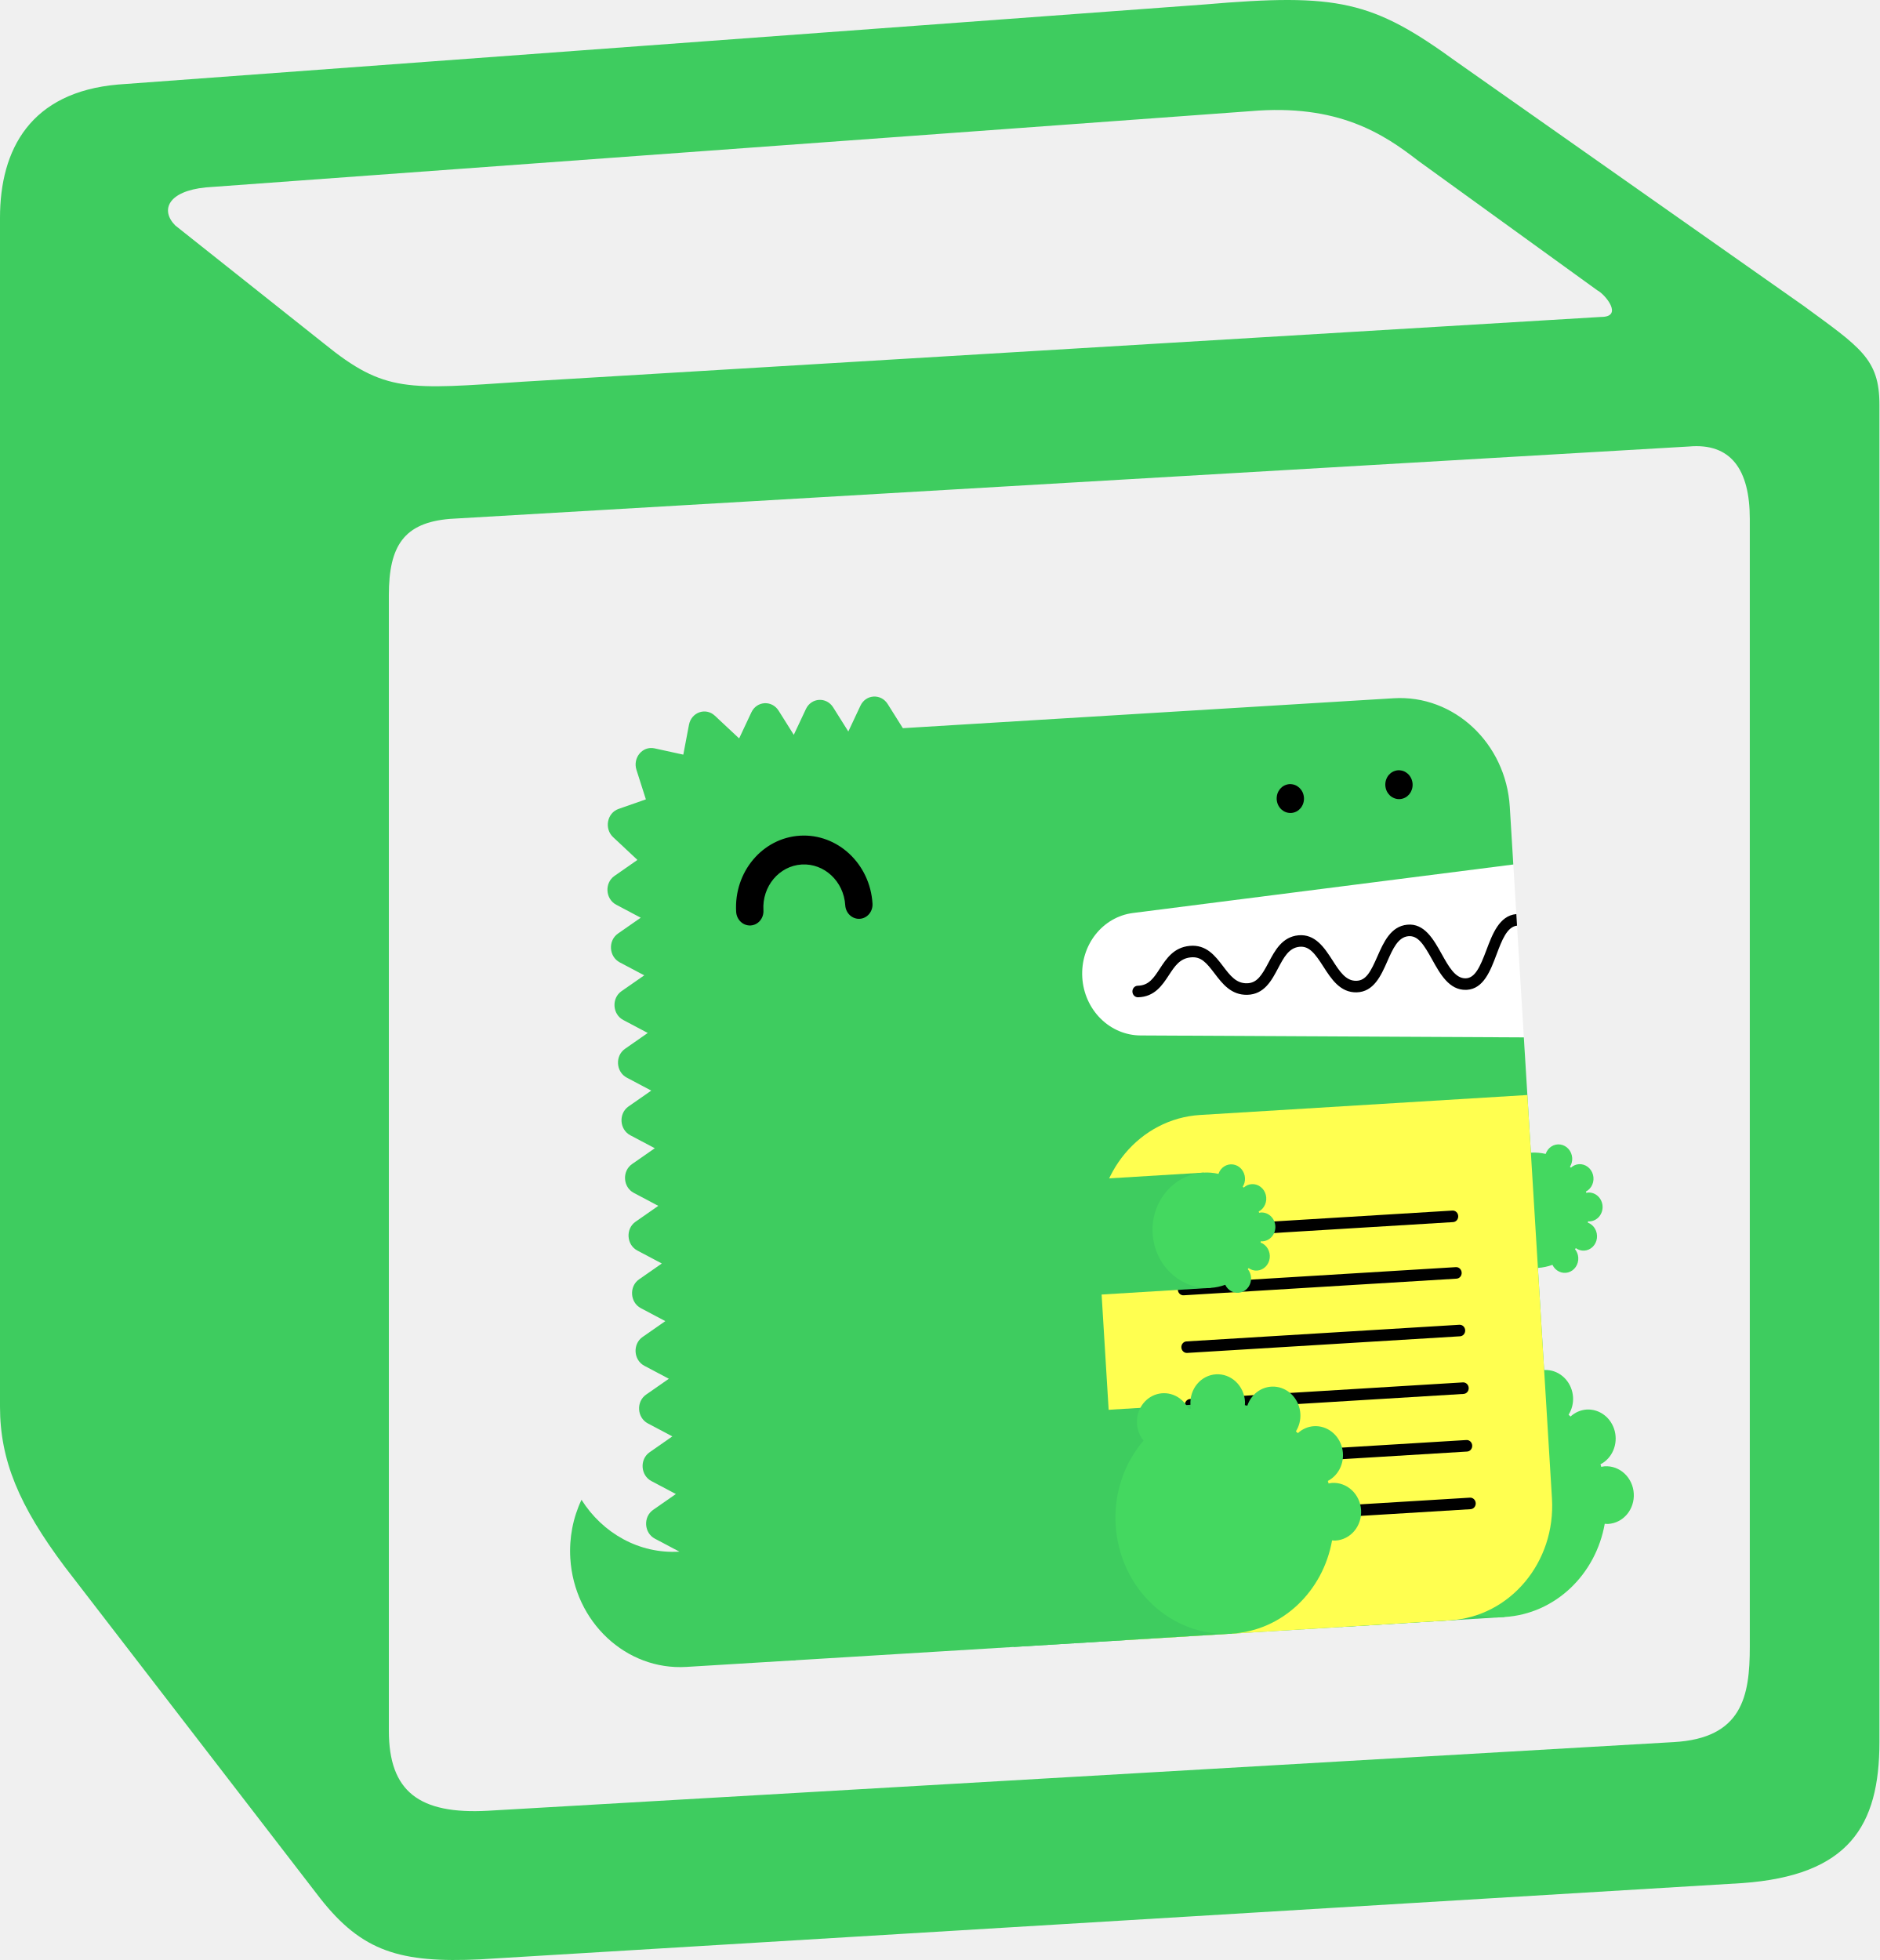
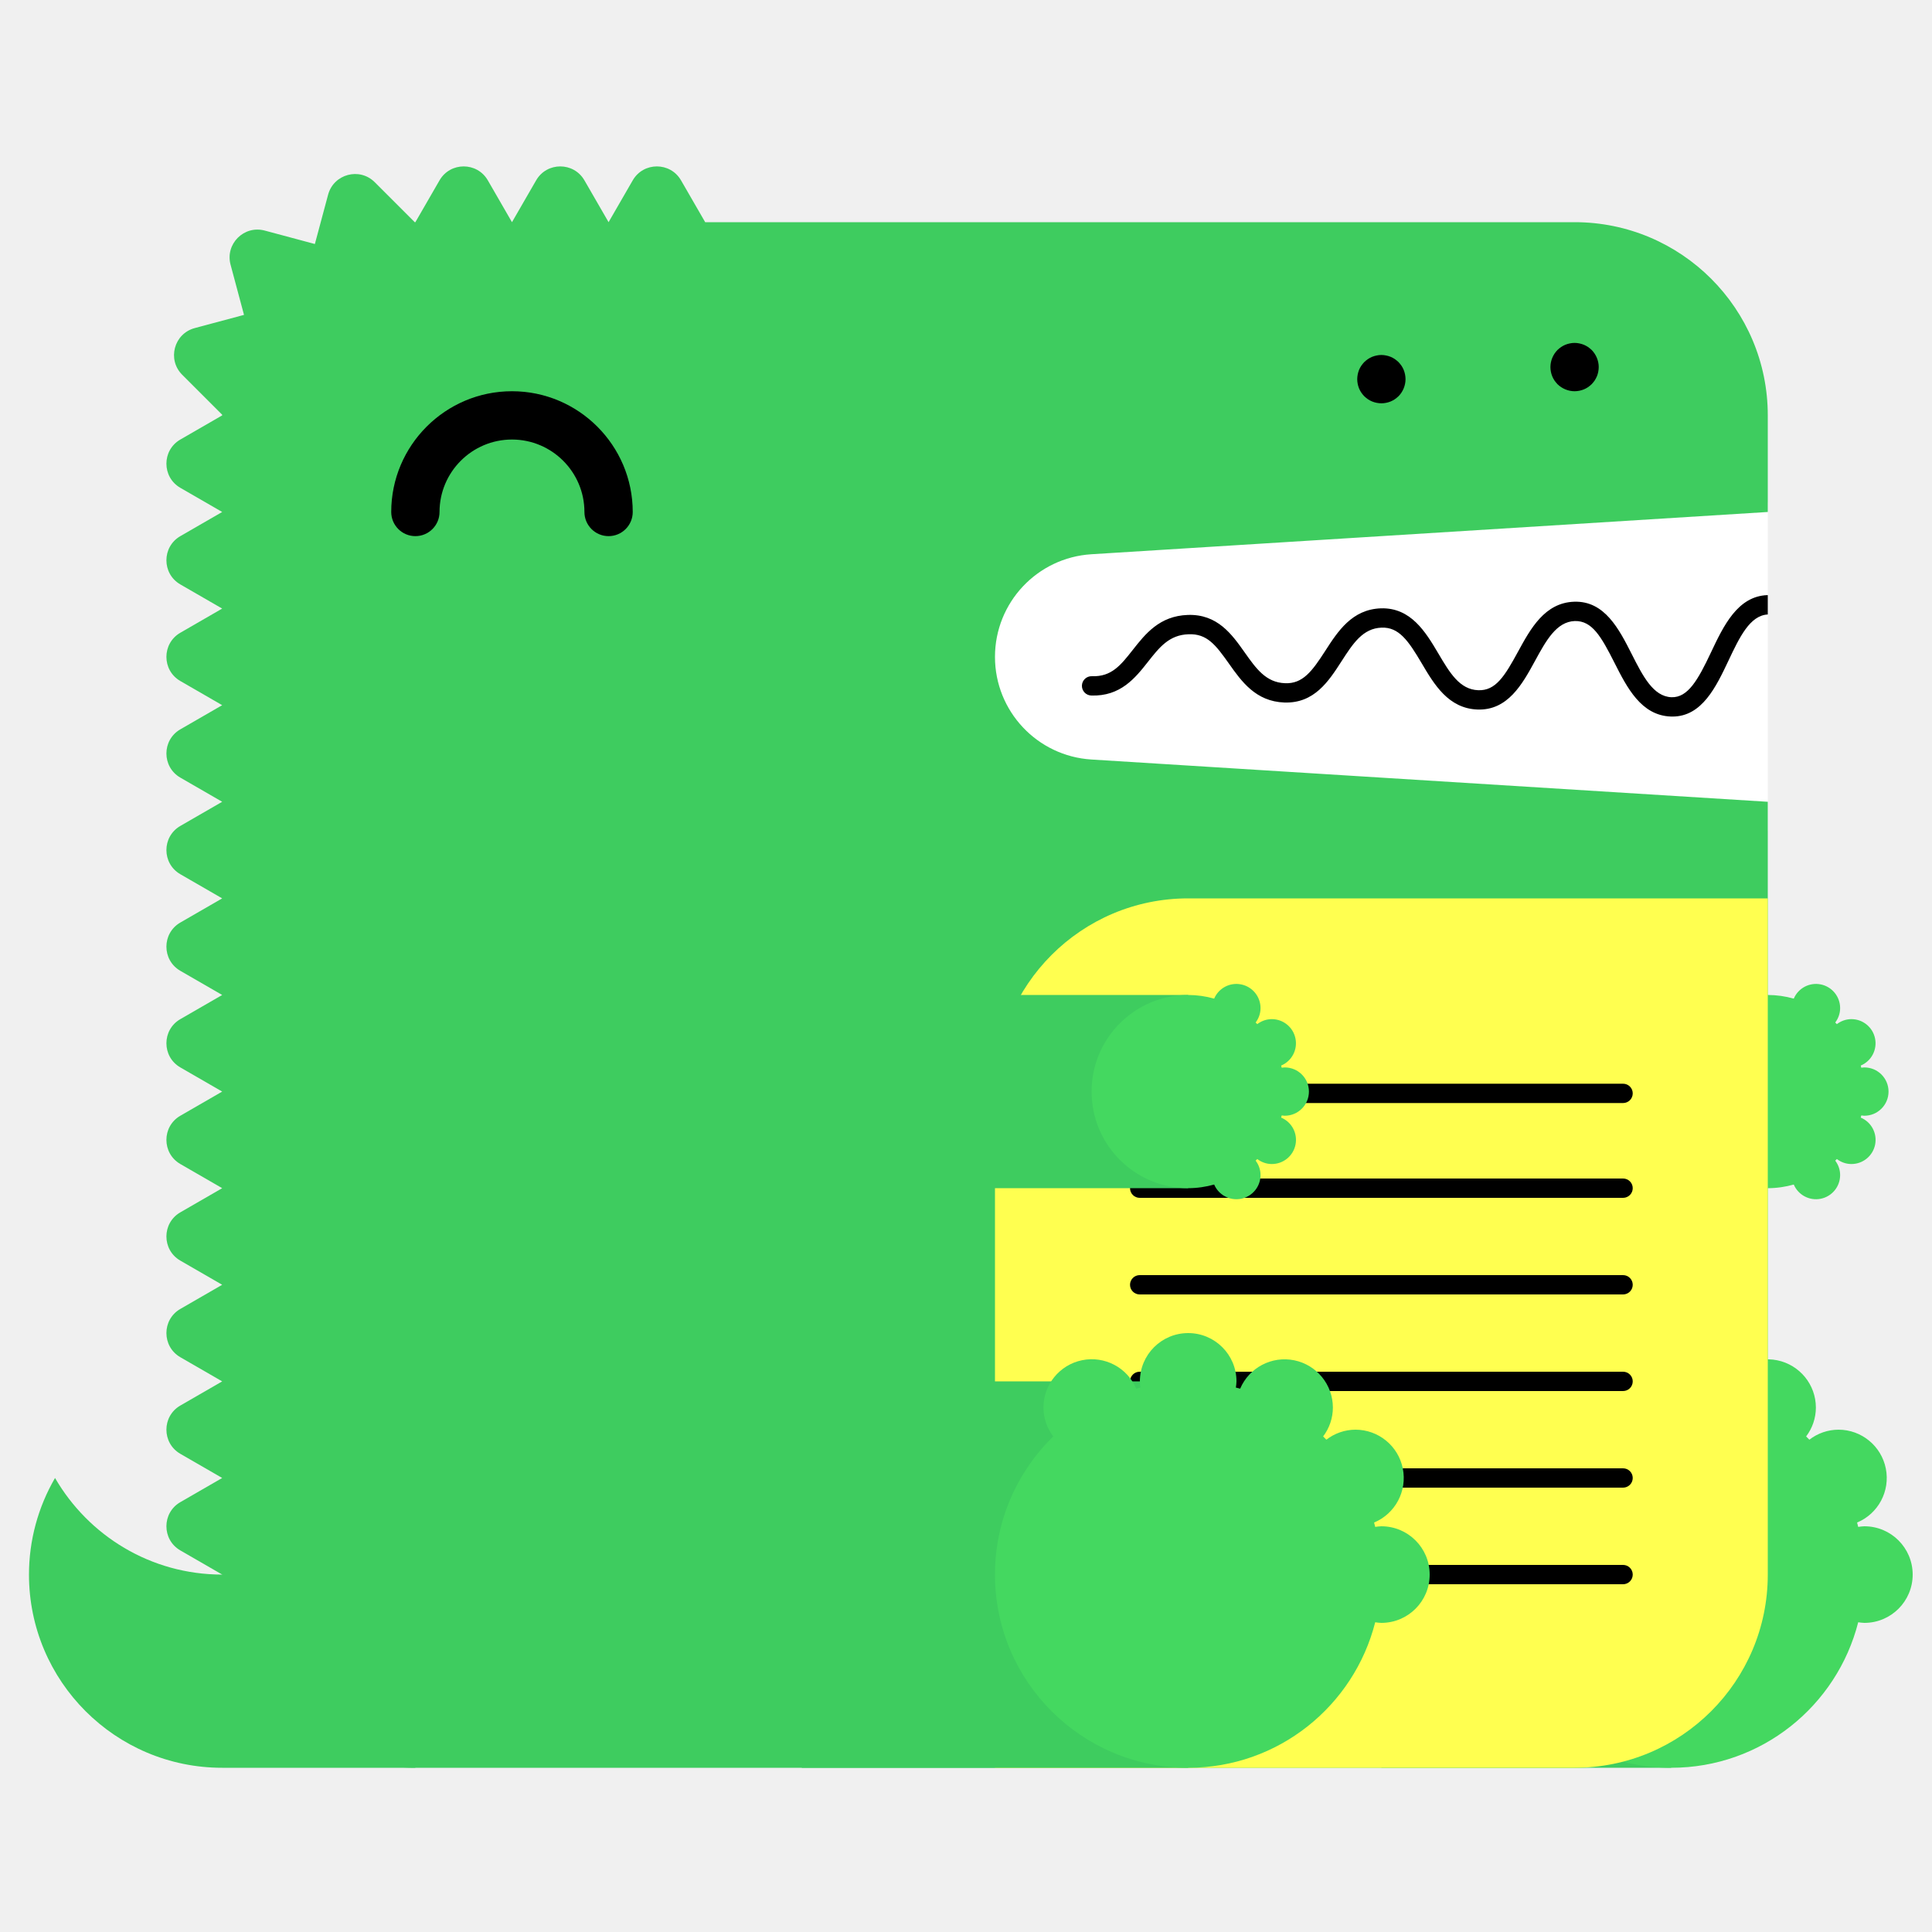
- <svg xmlns="http://www.w3.org/2000/svg" width="210" height="219" viewBox="0 0 210 219" fill="none">
-   <path fill-rule="evenodd" clip-rule="evenodd" d="M117.865 99.071L169.052 95.95L170.387 117.844L119.2 120.965L117.865 99.071Z" fill="white" />
-   <path fill-rule="evenodd" clip-rule="evenodd" d="M75.912 173.373C71.404 173.648 67.318 171.294 64.975 167.577C64.018 169.598 63.587 171.854 63.724 174.116C64.158 181.229 69.966 186.663 76.697 186.252L88.885 185.509L88.099 172.63L75.912 173.373Z" fill="#3ECC5F" />
-   <path fill-rule="evenodd" clip-rule="evenodd" d="M126.595 102.013L169.091 96.594L168.699 90.154C168.265 83.041 162.457 77.608 155.726 78.019L100.883 81.363L99.189 78.668C98.436 77.469 96.744 77.573 96.142 78.853L94.789 81.734L93.095 79.039C92.343 77.841 90.65 77.944 90.049 79.225L88.695 82.106L87.002 79.411C86.249 78.212 84.556 78.316 83.955 79.597L82.602 82.478C82.588 82.479 82.576 82.481 82.562 82.482L79.875 79.969C78.857 79.016 77.251 79.578 76.984 80.982L76.35 84.32L73.132 83.616C71.8 83.326 70.681 84.663 71.117 86.025L72.168 89.317L69.112 90.387C67.826 90.838 67.493 92.592 68.512 93.545L71.199 96.058C71.2 96.072 71.198 96.086 71.199 96.1L68.659 97.871C67.53 98.657 67.639 100.446 68.855 101.09L71.592 102.539L69.052 104.31C67.922 105.097 68.031 106.886 69.248 107.53L71.985 108.979L69.444 110.749C68.315 111.536 68.424 113.325 69.641 113.969L72.377 115.418L69.837 117.189C68.708 117.976 68.817 119.765 70.033 120.409L72.77 121.858L70.23 123.628C69.1 124.415 69.209 126.204 70.426 126.848L73.163 128.297L70.622 130.068C69.493 130.855 69.602 132.644 70.819 133.287L73.555 134.736L71.015 136.507C69.886 137.294 69.995 139.083 71.212 139.727L73.948 141.176L71.408 142.947C70.278 143.734 70.388 145.522 71.604 146.166L74.341 147.615L71.8 149.386C70.671 150.173 70.78 151.962 71.997 152.606L74.734 154.055L72.193 155.826C71.064 156.612 71.173 158.401 72.389 159.045L75.126 160.494L72.586 162.265C71.457 163.052 71.566 164.841 72.782 165.485L75.519 166.934L72.979 168.704C71.849 169.491 71.958 171.28 73.175 171.924L75.912 173.373C76.345 180.486 82.153 185.919 88.884 185.509L162.009 181.049C168.74 180.639 173.845 174.54 173.411 167.427L170.27 115.912L127.43 115.696C125.776 115.687 124.183 115.014 122.976 113.811C121.769 112.609 121.037 110.969 120.931 109.226C120.71 105.606 123.19 102.448 126.595 102.013Z" fill="#3ECC5F" />
-   <path fill-rule="evenodd" clip-rule="evenodd" d="M149.822 181.793L168.103 180.678L166.532 154.92L148.251 156.035L149.822 181.793Z" fill="#3ECC5F" />
-   <path fill-rule="evenodd" clip-rule="evenodd" d="M179.308 163.836C179.175 163.844 179.049 163.876 178.922 163.901C178.892 163.806 178.865 163.71 178.833 163.615C179.465 163.289 179.969 162.74 180.259 162.063C180.55 161.387 180.608 160.623 180.426 159.902C180.243 159.181 179.83 158.548 179.257 158.109C178.684 157.671 177.986 157.454 177.283 157.496C176.617 157.54 175.986 157.813 175.485 158.276C175.414 158.207 175.341 158.139 175.268 158.072C175.632 157.494 175.808 156.806 175.767 156.111C175.721 155.369 175.435 154.665 174.955 154.117C174.476 153.57 173.834 153.213 173.137 153.107C172.44 153 171.731 153.151 171.131 153.534C170.53 153.916 170.074 154.507 169.841 155.206C169.749 155.184 169.657 155.167 169.565 155.148C169.573 155.012 169.587 154.876 169.579 154.735C169.527 153.881 169.156 153.081 168.548 152.512C167.939 151.943 167.144 151.651 166.336 151.701C165.528 151.75 164.773 152.136 164.239 152.775C163.704 153.414 163.433 154.252 163.485 155.106C163.494 155.247 163.524 155.38 163.549 155.515C163.461 155.545 163.371 155.573 163.283 155.606C162.966 154.939 162.442 154.407 161.799 154.099C161.156 153.791 160.434 153.727 159.754 153.918C159.075 154.108 158.48 154.541 158.071 155.144C157.662 155.747 157.464 156.481 157.51 157.224C157.554 157.948 157.829 158.595 158.243 159.11C156.121 161.587 154.91 164.932 155.13 168.542C155.564 175.655 161.372 181.089 168.103 180.678C173.794 180.331 178.308 175.913 179.309 170.258C179.439 170.268 179.568 170.284 179.701 170.276C180.509 170.226 181.263 169.84 181.798 169.201C182.333 168.563 182.604 167.724 182.552 166.87C182.5 166.016 182.129 165.217 181.52 164.648C180.912 164.079 180.116 163.787 179.308 163.836" fill="#44D860" />
-   <path fill-rule="evenodd" clip-rule="evenodd" d="M153.559 142.785L171.84 141.67L171.055 128.791L152.774 129.906L153.559 142.785Z" fill="#3ECC5F" />
-   <path fill-rule="evenodd" clip-rule="evenodd" d="M177.64 136.469C178.044 136.444 178.421 136.251 178.688 135.932C178.955 135.612 179.091 135.193 179.065 134.766C179.039 134.339 178.853 133.939 178.549 133.655C178.245 133.37 177.847 133.224 177.443 133.249C177.377 133.253 177.314 133.269 177.25 133.282C177.235 133.234 177.222 133.186 177.206 133.139C177.522 132.975 177.773 132.701 177.918 132.363C178.063 132.024 178.092 131.643 178.001 131.282C177.909 130.922 177.703 130.606 177.417 130.386C177.131 130.167 176.782 130.058 176.43 130.079C176.084 130.1 175.775 130.246 175.532 130.469C175.496 130.434 175.46 130.4 175.423 130.367C175.598 130.087 175.695 129.748 175.673 129.386C175.65 129.015 175.507 128.663 175.267 128.389C175.027 128.115 174.706 127.937 174.357 127.883C174.009 127.83 173.654 127.906 173.354 128.097C173.054 128.289 172.826 128.584 172.709 128.934C172.166 128.807 171.61 128.759 171.055 128.791C167.69 128.996 165.137 132.046 165.354 135.602C165.571 139.158 168.476 141.875 171.84 141.67C172.41 141.635 172.952 141.513 173.465 141.327C173.623 141.66 173.885 141.926 174.207 142.079C174.528 142.233 174.889 142.265 175.229 142.17C175.568 142.075 175.865 141.858 176.07 141.557C176.274 141.256 176.374 140.889 176.351 140.518C176.329 140.156 176.192 139.832 175.984 139.575C176.017 139.538 176.049 139.5 176.08 139.461C176.349 139.652 176.673 139.759 177.019 139.738C177.372 139.717 177.705 139.567 177.963 139.315C178.221 139.062 178.387 138.723 178.434 138.354C178.481 137.985 178.405 137.609 178.22 137.29C178.035 136.972 177.751 136.731 177.418 136.607C177.427 136.559 177.435 136.509 177.444 136.46C177.509 136.464 177.573 136.473 177.64 136.469Z" fill="#44D860" />
-   <path fill-rule="evenodd" clip-rule="evenodd" d="M96.065 102.663C95.661 102.687 95.263 102.541 94.959 102.257C94.655 101.972 94.47 101.573 94.444 101.146C94.281 98.482 92.099 96.441 89.579 96.595C87.058 96.749 85.141 99.04 85.303 101.703C85.329 102.13 85.194 102.549 84.926 102.869C84.659 103.188 84.282 103.381 83.878 103.406C83.474 103.43 83.076 103.285 82.772 103C82.468 102.716 82.282 102.316 82.256 101.889C81.986 97.45 85.182 93.631 89.382 93.375C93.583 93.119 97.22 96.521 97.49 100.96C97.517 101.387 97.381 101.806 97.114 102.125C96.847 102.445 96.469 102.638 96.065 102.663" fill="black" />
-   <path fill-rule="evenodd" clip-rule="evenodd" d="M125.447 183.279L162.009 181.05C168.74 180.639 173.845 174.54 173.411 167.427L170.662 122.351L134.1 124.581C127.369 124.991 122.264 131.09 122.698 138.203L125.447 183.279Z" fill="#FFFF50" />
-   <path fill-rule="evenodd" clip-rule="evenodd" d="M162.751 142.87L132.258 144.73C132.097 144.74 131.938 144.681 131.816 144.568C131.694 144.454 131.62 144.294 131.61 144.123C131.599 143.952 131.653 143.785 131.76 143.657C131.867 143.529 132.018 143.452 132.18 143.442L162.673 141.583C162.834 141.573 162.993 141.631 163.115 141.745C163.237 141.859 163.311 142.019 163.321 142.189C163.332 142.36 163.278 142.528 163.171 142.656C163.064 142.783 162.913 142.861 162.751 142.87ZM163.537 155.749L133.044 157.609C132.882 157.619 132.723 157.56 132.601 157.447C132.48 157.333 132.405 157.173 132.395 157.002C132.385 156.831 132.439 156.664 132.546 156.536C132.653 156.408 132.803 156.331 132.965 156.321L163.458 154.461C163.62 154.452 163.779 154.51 163.9 154.624C164.022 154.738 164.096 154.897 164.107 155.068C164.117 155.239 164.063 155.407 163.956 155.534C163.849 155.662 163.698 155.739 163.537 155.749ZM164.322 168.628L133.829 170.488C133.667 170.498 133.508 170.439 133.387 170.325C133.265 170.212 133.191 170.052 133.18 169.881C133.17 169.71 133.224 169.542 133.331 169.415C133.438 169.287 133.589 169.21 133.75 169.2L164.243 167.34C164.405 167.33 164.564 167.389 164.686 167.503C164.807 167.616 164.882 167.776 164.892 167.947C164.902 168.118 164.848 168.286 164.741 168.413C164.634 168.541 164.484 168.618 164.322 168.628ZM162.366 136.551L131.873 138.41C131.711 138.42 131.552 138.362 131.43 138.248C131.309 138.134 131.235 137.974 131.224 137.804C131.214 137.633 131.268 137.465 131.375 137.337C131.482 137.21 131.633 137.132 131.794 137.122L162.287 135.263C162.449 135.253 162.608 135.311 162.73 135.425C162.851 135.539 162.926 135.699 162.936 135.87C162.946 136.04 162.892 136.208 162.785 136.336C162.678 136.464 162.527 136.541 162.366 136.551ZM163.144 149.31L132.651 151.169C132.489 151.179 132.33 151.121 132.209 151.007C132.087 150.893 132.013 150.733 132.002 150.563C131.992 150.392 132.046 150.224 132.153 150.096C132.26 149.969 132.411 149.891 132.572 149.882L163.065 148.022C163.227 148.012 163.386 148.071 163.508 148.184C163.629 148.298 163.704 148.458 163.714 148.629C163.724 148.8 163.67 148.967 163.563 149.095C163.456 149.223 163.306 149.3 163.144 149.31ZM163.929 162.189L133.436 164.048C133.275 164.058 133.116 164 132.994 163.886C132.872 163.772 132.798 163.612 132.788 163.442C132.777 163.271 132.831 163.103 132.938 162.975C133.045 162.848 133.196 162.77 133.358 162.76L163.851 160.901C164.012 160.891 164.171 160.949 164.293 161.063C164.415 161.177 164.489 161.337 164.499 161.508C164.51 161.678 164.456 161.846 164.349 161.974C164.242 162.102 164.091 162.179 163.929 162.189ZM169.43 102.139C169.422 102.139 169.416 102.136 169.409 102.137C167.53 102.319 166.76 104.364 166.081 106.168C165.373 108.053 164.811 109.285 163.77 109.313C162.616 109.339 161.874 108.005 161.088 106.593C160.186 104.972 159.156 103.133 157.241 103.321C155.389 103.501 154.601 105.288 153.906 106.864C153.166 108.543 152.655 109.568 151.551 109.589C150.374 109.616 149.682 108.536 148.881 107.287C147.988 105.897 146.959 104.334 145.081 104.505C143.26 104.682 142.454 106.206 141.742 107.552C140.989 108.975 140.454 109.846 139.335 109.865C138.13 109.893 137.453 109.004 136.669 107.974C135.789 106.817 134.796 105.507 132.924 105.688C131.144 105.861 130.321 107.12 129.595 108.229C128.906 109.282 128.368 110.115 127.125 110.141C126.963 110.144 126.81 110.216 126.698 110.34C126.587 110.463 126.527 110.629 126.532 110.8C126.536 110.971 126.605 111.134 126.723 111.252C126.841 111.371 126.998 111.435 127.16 111.431C129.002 111.384 129.859 110.103 130.601 108.968C131.259 107.961 131.828 107.091 133.044 106.973C134.214 106.849 134.812 107.586 135.72 108.778C136.582 109.911 137.561 111.196 139.37 111.155C141.265 111.106 142.084 109.558 142.809 108.187C143.457 106.962 144.016 105.905 145.201 105.789C146.291 105.68 146.941 106.556 147.871 108.006C148.748 109.372 149.741 110.92 151.586 110.879C153.495 110.832 154.307 109.02 155.013 107.416C155.626 106.029 156.203 104.719 157.361 104.606C158.452 104.512 159.086 105.531 160.037 107.241C160.924 108.837 161.93 110.645 163.804 110.602L163.907 110.598C165.775 110.484 166.54 108.45 167.217 106.651C167.817 105.057 168.385 103.555 169.508 103.427L169.43 102.139V102.139Z" fill="black" />
-   <path fill-rule="evenodd" clip-rule="evenodd" d="M113.259 184.022L137.634 182.536L136.063 156.778L111.689 158.265L113.259 184.022Z" fill="#3ECC5F" />
-   <path fill-rule="evenodd" clip-rule="evenodd" d="M148.84 165.694C148.707 165.702 148.581 165.734 148.453 165.759C148.424 165.664 148.396 165.568 148.365 165.473C148.997 165.147 149.501 164.598 149.791 163.921C150.081 163.244 150.14 162.481 149.957 161.76C149.775 161.039 149.362 160.405 148.789 159.967C148.216 159.528 147.518 159.312 146.814 159.354C146.149 159.397 145.517 159.671 145.017 160.134C144.945 160.065 144.873 159.997 144.8 159.93C145.164 159.352 145.339 158.664 145.298 157.969C145.253 157.227 144.966 156.523 144.487 155.975C144.008 155.428 143.365 155.071 142.669 154.964C141.972 154.858 141.263 155.009 140.662 155.391C140.062 155.774 139.606 156.365 139.372 157.064C139.28 157.042 139.188 157.025 139.097 157.006C139.105 156.869 139.119 156.733 139.11 156.592C139.058 155.739 138.687 154.939 138.079 154.37C137.471 153.801 136.675 153.509 135.867 153.559C135.059 153.608 134.305 153.994 133.77 154.633C133.236 155.272 132.965 156.11 133.017 156.964C133.025 157.105 133.056 157.238 133.081 157.373C132.992 157.403 132.903 157.431 132.814 157.464C132.498 156.797 131.974 156.264 131.331 155.957C130.688 155.649 129.965 155.585 129.286 155.775C128.606 155.966 128.012 156.399 127.603 157.002C127.194 157.605 126.995 158.339 127.042 159.082C127.086 159.806 127.36 160.453 127.775 160.968C125.653 163.445 124.441 166.79 124.662 170.4C125.095 177.513 130.903 182.946 137.634 182.536C143.325 182.189 147.839 177.771 148.841 172.116C148.97 172.126 149.099 172.142 149.233 172.134C150.041 172.084 150.795 171.698 151.33 171.059C151.864 170.421 152.135 169.582 152.083 168.728C152.031 167.874 151.66 167.075 151.052 166.506C150.444 165.937 149.648 165.645 148.84 165.694" fill="#44D860" />
-   <path fill-rule="evenodd" clip-rule="evenodd" d="M110.903 145.386L135.278 143.9L134.493 131.021L110.118 132.507L110.903 145.386Z" fill="#3ECC5F" />
-   <path fill-rule="evenodd" clip-rule="evenodd" d="M141.077 138.698C141.481 138.674 141.858 138.48 142.126 138.161C142.393 137.842 142.529 137.422 142.503 136.995C142.477 136.569 142.291 136.169 141.987 135.884C141.683 135.6 141.285 135.454 140.881 135.479C140.815 135.483 140.751 135.499 140.688 135.511C140.673 135.463 140.659 135.416 140.644 135.368C140.959 135.205 141.211 134.93 141.355 134.592C141.5 134.254 141.529 133.872 141.438 133.512C141.347 133.152 141.141 132.835 140.854 132.616C140.568 132.396 140.22 132.288 139.868 132.309C139.521 132.33 139.213 132.476 138.969 132.698C138.934 132.664 138.897 132.63 138.86 132.596C139.035 132.316 139.132 131.978 139.11 131.615C139.087 131.244 138.944 130.892 138.704 130.618C138.465 130.345 138.144 130.166 137.795 130.113C137.446 130.06 137.092 130.135 136.792 130.327C136.491 130.518 136.264 130.814 136.147 131.163C135.604 131.036 135.047 130.988 134.493 131.021C131.128 131.226 128.575 134.276 128.792 137.832C129.009 141.387 131.913 144.105 135.278 143.899C135.847 143.865 136.39 143.742 136.903 143.557C137.061 143.89 137.323 144.155 137.644 144.309C137.966 144.462 138.327 144.494 138.666 144.399C139.006 144.304 139.303 144.088 139.508 143.787C139.712 143.486 139.812 143.119 139.789 142.748C139.767 142.385 139.63 142.062 139.422 141.805C139.455 141.767 139.487 141.729 139.518 141.69C139.786 141.881 140.11 141.989 140.457 141.968C140.809 141.946 141.142 141.797 141.4 141.544C141.658 141.292 141.825 140.952 141.872 140.583C141.919 140.214 141.843 139.838 141.658 139.52C141.472 139.202 141.189 138.96 140.855 138.837C140.865 138.788 140.872 138.739 140.882 138.69C140.946 138.694 141.011 138.702 141.077 138.698Z" fill="#44D860" />
-   <path fill-rule="evenodd" clip-rule="evenodd" d="M144.275 90.836C144.177 90.842 144.073 90.835 143.974 90.822C143.875 90.808 143.777 90.783 143.682 90.749C143.589 90.716 143.5 90.67 143.411 90.617C143.328 90.564 143.245 90.498 143.167 90.431C143.096 90.358 143.024 90.285 142.964 90.198C142.904 90.111 142.849 90.024 142.806 89.93C142.719 89.738 142.668 89.531 142.653 89.319C142.647 89.216 142.653 89.106 142.665 89.001C142.677 88.897 142.701 88.799 142.731 88.694C142.762 88.595 142.805 88.502 142.855 88.408C142.904 88.321 142.966 88.233 143.028 88.152C143.097 88.076 143.172 88.001 143.247 87.938C143.33 87.875 143.412 87.818 143.501 87.774C143.589 87.73 143.686 87.692 143.782 87.666C143.974 87.609 144.175 87.597 144.379 87.63C144.477 87.643 144.577 87.67 144.671 87.703C144.764 87.736 144.853 87.782 144.942 87.835C145.025 87.888 145.108 87.954 145.186 88.02C145.258 88.094 145.33 88.173 145.39 88.254C145.45 88.34 145.504 88.427 145.547 88.522C145.59 88.623 145.626 88.717 145.65 88.819C145.674 88.921 145.694 89.03 145.7 89.133C145.726 89.558 145.586 89.987 145.325 90.3C145.255 90.375 145.181 90.451 145.105 90.514C145.024 90.577 144.941 90.633 144.852 90.678C144.672 90.769 144.476 90.823 144.275 90.836V90.836ZM156.413 89.288C156.011 89.312 155.61 89.162 155.305 88.883C155.233 88.81 155.165 88.732 155.102 88.65C155.042 88.563 154.988 88.476 154.945 88.382C154.858 88.19 154.806 87.982 154.792 87.771C154.766 87.346 154.905 86.923 155.166 86.604C155.236 86.528 155.31 86.453 155.386 86.39C155.468 86.327 155.55 86.27 155.639 86.226C155.728 86.182 155.824 86.144 155.92 86.118C156.113 86.061 156.32 86.049 156.517 86.082C156.616 86.095 156.716 86.121 156.809 86.154C156.903 86.188 156.992 86.234 157.08 86.287C157.163 86.34 157.246 86.406 157.324 86.472C157.622 86.758 157.813 87.16 157.839 87.585C157.845 87.688 157.839 87.798 157.827 87.902C157.815 88.006 157.791 88.111 157.76 88.21C157.724 88.309 157.687 88.402 157.637 88.496C157.587 88.582 157.526 88.67 157.463 88.752C157.394 88.827 157.319 88.903 157.244 88.966C157.162 89.029 157.079 89.085 156.991 89.129C156.81 89.221 156.614 89.275 156.413 89.288Z" fill="black" />
-   <path fill-rule="evenodd" clip-rule="evenodd" d="M36.212 38.395C43.021 43.929 45.575 43.507 58.361 42.654L178.899 35.413C181.456 35.413 179.33 32.862 178.477 32.438L158.459 17.96C154.623 14.981 149.512 11.569 139.718 12.422L23.001 20.939C18.744 21.361 17.894 23.49 19.589 25.197L36.212 38.395ZM43.449 66.498V193.375C43.449 200.194 46.855 202.745 54.522 202.323L186.993 194.655C194.663 194.233 195.517 189.543 195.517 184.003V57.978C195.517 52.447 193.391 49.465 188.695 49.891L50.262 57.978C45.153 58.407 43.449 60.964 43.449 66.498ZM13.201 9.444L134.605 0.499C149.514 -0.78 153.35 0.077 162.72 6.887L201.474 34.136C207.869 38.821 210 40.097 210 45.205V194.655C210 204.021 206.589 209.56 194.665 210.408L53.678 218.925C44.727 219.352 40.467 218.076 35.779 212.111L7.24 175.069C2.127 168.25 0 163.149 0 157.181V24.34C0 16.681 3.412 10.291 13.201 9.444Z" fill="#3ECC5F" />
+ <svg xmlns="http://www.w3.org/2000/svg" width="200" height="200" viewBox="0 0 200 200">
+   <g fill="none" fill-rule="evenodd">
+     <path fill="#FFF" d="M99 52h84v34H99z" />
+     <path d="M23 163c-7.398 0-13.843-4.027-17.303-10A19.886 19.886 0 0 0 3 163c0 11.046 8.954 20 20 20h20v-20H23z" fill="#3ECC5F" />
+     <path d="M112.98 57.376L183 53V43c0-11.046-8.954-20-20-20H73l-2.5-4.33c-1.112-1.925-3.889-1.925-5 0L63 23l-2.5-4.33c-1.111-1.925-3.889-1.925-5 0L53 23l-2.5-4.33c-1.111-1.925-3.889-1.925-5 0L43 23c-.022 0-.042.003-.065.003l-4.142-4.141c-1.57-1.571-4.252-.853-4.828 1.294l-1.369 5.104-5.192-1.392c-2.148-.575-4.111 1.389-3.535 3.536l1.39 5.193-5.102 1.367c-2.148.576-2.867 3.259-1.296 4.83l4.142 4.142c0 .021-.003.042-.003.064l-4.33 2.5c-1.925 1.111-1.925 3.889 0 5L23 53l-4.33 2.5c-1.925 1.111-1.925 3.889 0 5L23 63l-4.33 2.5c-1.925 1.111-1.925 3.889 0 5L23 73l-4.33 2.5c-1.925 1.111-1.925 3.889 0 5L23 83l-4.33 2.5c-1.925 1.111-1.925 3.889 0 5L23 93l-4.33 2.5c-1.925 1.111-1.925 3.889 0 5L23 103l-4.33 2.5c-1.925 1.111-1.925 3.889 0 5L23 113l-4.33 2.5c-1.925 1.111-1.925 3.889 0 5L23 123l-4.33 2.5c-1.925 1.111-1.925 3.889 0 5L23 133l-4.33 2.5c-1.925 1.111-1.925 3.889 0 5L23 143l-4.33 2.5c-1.925 1.111-1.925 3.889 0 5L23 153l-4.33 2.5c-1.925 1.111-1.925 3.889 0 5L23 163c0 11.046 8.954 20 20 20h120c11.046 0 20-8.954 20-20V83l-70.02-4.376A10.645 10.645 0 0 1 103 68c0-5.621 4.37-10.273 9.98-10.624" fill="#3ECC5F" />
+     <path fill="#3ECC5F" d="M143 183h30v-40h-30z" />
+     <path d="M193 158c-.219 0-.428.037-.639.064-.038-.15-.074-.301-.116-.451A5 5 0 0 0 190.32 148a4.96 4.96 0 0 0-3.016 1.036 26.531 26.531 0 0 0-.335-.336 4.955 4.955 0 0 0 1.011-2.987 5 5 0 0 0-9.599-1.959c-.148-.042-.297-.077-.445-.115.027-.211.064-.42.064-.639a5 5 0 0 0-5-5 5 5 0 0 0-5 5c0 .219.037.428.064.639-.148.038-.297.073-.445.115a4.998 4.998 0 0 0-9.599 1.959c0 1.125.384 2.151 1.011 2.987-3.717 3.632-6.031 8.693-6.031 14.3 0 11.046 8.954 20 20 20 9.339 0 17.16-6.41 19.361-15.064.211.027.42.064.639.064a5 5 0 0 0 5-5 5 5 0 0 0-5-5" fill="#44D860" />
+     <path fill="#3ECC5F" d="M153 123h30v-20h-30z" />
+     <path d="M193 115.5a2.5 2.5 0 1 0 0-5c-.109 0-.214.019-.319.032-.02-.075-.037-.15-.058-.225a2.501 2.501 0 0 0-.963-4.807c-.569 0-1.088.197-1.508.518a6.653 6.653 0 0 0-.168-.168c.314-.417.506-.931.506-1.494a2.5 2.5 0 0 0-4.8-.979A9.987 9.987 0 0 0 183 103c-5.522 0-10 4.478-10 10s4.478 10 10 10c.934 0 1.833-.138 2.69-.377a2.5 2.5 0 0 0 4.8-.979c0-.563-.192-1.077-.506-1.494.057-.055.113-.111.168-.168.42.321.939.518 1.508.518a2.5 2.5 0 0 0 .963-4.807c.021-.074.038-.15.058-.225.105.013.21.032.319.032" fill="#44D860" />
+     <path d="M63 55.5a2.5 2.5 0 0 1-2.5-2.5c0-4.136-3.364-7.5-7.5-7.5s-7.5 3.364-7.5 7.5a2.5 2.5 0 1 1-5 0c0-6.893 5.607-12.5 12.5-12.5S65.5 46.107 65.5 53a2.5 2.5 0 0 1-2.5 2.5" fill="#000" />
+     <path d="M103 183h60c11.046 0 20-8.954 20-20V93h-60c-11.046 0-20 8.954-20 20v70z" fill="#FFFF50" />
+     <path d="M168.02 124h-50.04a1 1 0 1 1 0-2h50.04a1 1 0 1 1 0 2m0 20h-50.04a1 1 0 1 1 0-2h50.04a1 1 0 1 1 0 2m0 20h-50.04a1 1 0 1 1 0-2h50.04a1 1 0 1 1 0 2m0-49.814h-50.04a1 1 0 1 1 0-2h50.04a1 1 0 1 1 0 2m0 19.814h-50.04a1 1 0 1 1 0-2h50.04a1 1 0 1 1 0 2m0 20h-50.04a1 1 0 1 1 0-2h50.04a1 1 0 1 1 0 2M183 61.611c-.012 0-.022-.006-.034-.005-3.09.105-4.552 3.196-5.842 5.923-1.346 2.85-2.387 4.703-4.093 4.647-1.889-.068-2.969-2.202-4.113-4.46-1.314-2.594-2.814-5.536-5.963-5.426-3.046.104-4.513 2.794-5.807 5.167-1.377 2.528-2.314 4.065-4.121 3.994-1.927-.07-2.951-1.805-4.136-3.813-1.321-2.236-2.848-4.75-5.936-4.664-2.994.103-4.465 2.385-5.763 4.4-1.373 2.13-2.335 3.428-4.165 3.351-1.973-.07-2.992-1.51-4.171-3.177-1.324-1.873-2.816-3.993-5.895-3.89-2.928.1-4.399 1.97-5.696 3.618-1.232 1.564-2.194 2.802-4.229 2.724a1 1 0 0 0-.072 2c3.017.101 4.545-1.8 5.872-3.487 1.177-1.496 2.193-2.787 4.193-2.855 1.926-.082 2.829 1.115 4.195 3.045 1.297 1.834 2.769 3.914 5.731 4.021 3.103.104 4.596-2.215 5.918-4.267 1.182-1.834 2.202-3.417 4.15-3.484 1.793-.067 2.769 1.35 4.145 3.681 1.297 2.197 2.766 4.686 5.787 4.796 3.125.108 4.634-2.62 5.949-5.035 1.139-2.088 2.214-4.06 4.119-4.126 1.793-.042 2.728 1.595 4.111 4.33 1.292 2.553 2.757 5.445 5.825 5.556l.169.003c3.064 0 4.518-3.075 5.805-5.794 1.139-2.41 2.217-4.68 4.067-4.773v-2z" fill="#000" />
+     <path fill="#3ECC5F" d="M83 183h40v-40H83z" />
+     <path d="M143 158c-.219 0-.428.037-.639.064-.038-.15-.074-.301-.116-.451A5 5 0 0 0 140.32 148a4.96 4.96 0 0 0-3.016 1.036 26.531 26.531 0 0 0-.335-.336 4.955 4.955 0 0 0 1.011-2.987 5 5 0 0 0-9.599-1.959c-.148-.042-.297-.077-.445-.115.027-.211.064-.42.064-.639a5 5 0 0 0-5-5 5 5 0 0 0-5 5c0 .219.037.428.064.639-.148.038-.297.073-.445.115a4.998 4.998 0 0 0-9.599 1.959c0 1.125.384 2.151 1.011 2.987-3.717 3.632-6.031 8.693-6.031 14.3 0 11.046 8.954 20 20 20 9.339 0 17.16-6.41 19.361-15.064.211.027.42.064.639.064a5 5 0 0 0 5-5 5 5 0 0 0-5-5" fill="#44D860" />
+     <path fill="#3ECC5F" d="M83 123h40v-20H83z" />
+     <path d="M133 115.5a2.5 2.5 0 1 0 0-5c-.109 0-.214.019-.319.032-.02-.075-.037-.15-.058-.225a2.501 2.501 0 0 0-.963-4.807c-.569 0-1.088.197-1.508.518a6.653 6.653 0 0 0-.168-.168c.314-.417.506-.931.506-1.494a2.5 2.5 0 0 0-4.8-.979A9.987 9.987 0 0 0 123 103c-5.522 0-10 4.478-10 10s4.478 10 10 10c.934 0 1.833-.138 2.69-.377a2.5 2.5 0 0 0 4.8-.979c0-.563-.192-1.077-.506-1.494.057-.055.113-.111.168-.168.42.321.939.518 1.508.518a2.5 2.5 0 0 0 .963-4.807c.021-.074.038-.15.058-.225.105.013.21.032.319.032" fill="#44D860" />
+     <path d="M143 41.75c-.16 0-.33-.02-.49-.05a2.52 2.52 0 0 1-.47-.14c-.15-.06-.29-.14-.431-.23-.13-.09-.259-.2-.38-.31-.109-.12-.219-.24-.309-.38s-.17-.28-.231-.43a2.619 2.619 0 0 1-.189-.96c0-.16.02-.33.05-.49.03-.16.08-.31.139-.47.061-.15.141-.29.231-.43.09-.13.2-.26.309-.38.121-.11.25-.22.38-.31.141-.09.281-.17.431-.23.149-.06.31-.11.47-.14.32-.07.65-.07.98 0 .159.03.32.08.47.14.149.06.29.14.43.23.13.09.259.2.38.31.11.12.22.25.31.38.09.14.17.28.23.43.06.16.11.31.14.47.029.16.05.33.05.49 0 .66-.271 1.31-.73 1.77-.121.11-.25.22-.38.31-.14.09-.281.17-.43.23a2.565 2.565 0 0 1-.96.19m20-1.25c-.66 0-1.3-.27-1.771-.73a3.802 3.802 0 0 1-.309-.38c-.09-.14-.17-.28-.231-.43a2.619 2.619 0 0 1-.189-.96c0-.66.27-1.3.729-1.77.121-.11.25-.22.38-.31.141-.09.281-.17.431-.23.149-.06.31-.11.47-.14.32-.07.66-.07.98 0 .159.03.32.08.47.14.149.06.29.14.43.23.13.09.259.2.38.31.459.47.73 1.11.73 1.77 0 .16-.021.33-.05.49-.03.16-.08.32-.14.47-.07.15-.14.29-.23.43-.09.13-.2.26-.31.38-.121.11-.25.22-.38.31-.14.09-.281.17-.43.23a2.565 2.565 0 0 1-.96.19" fill="#000" />
+   </g>
</svg>
